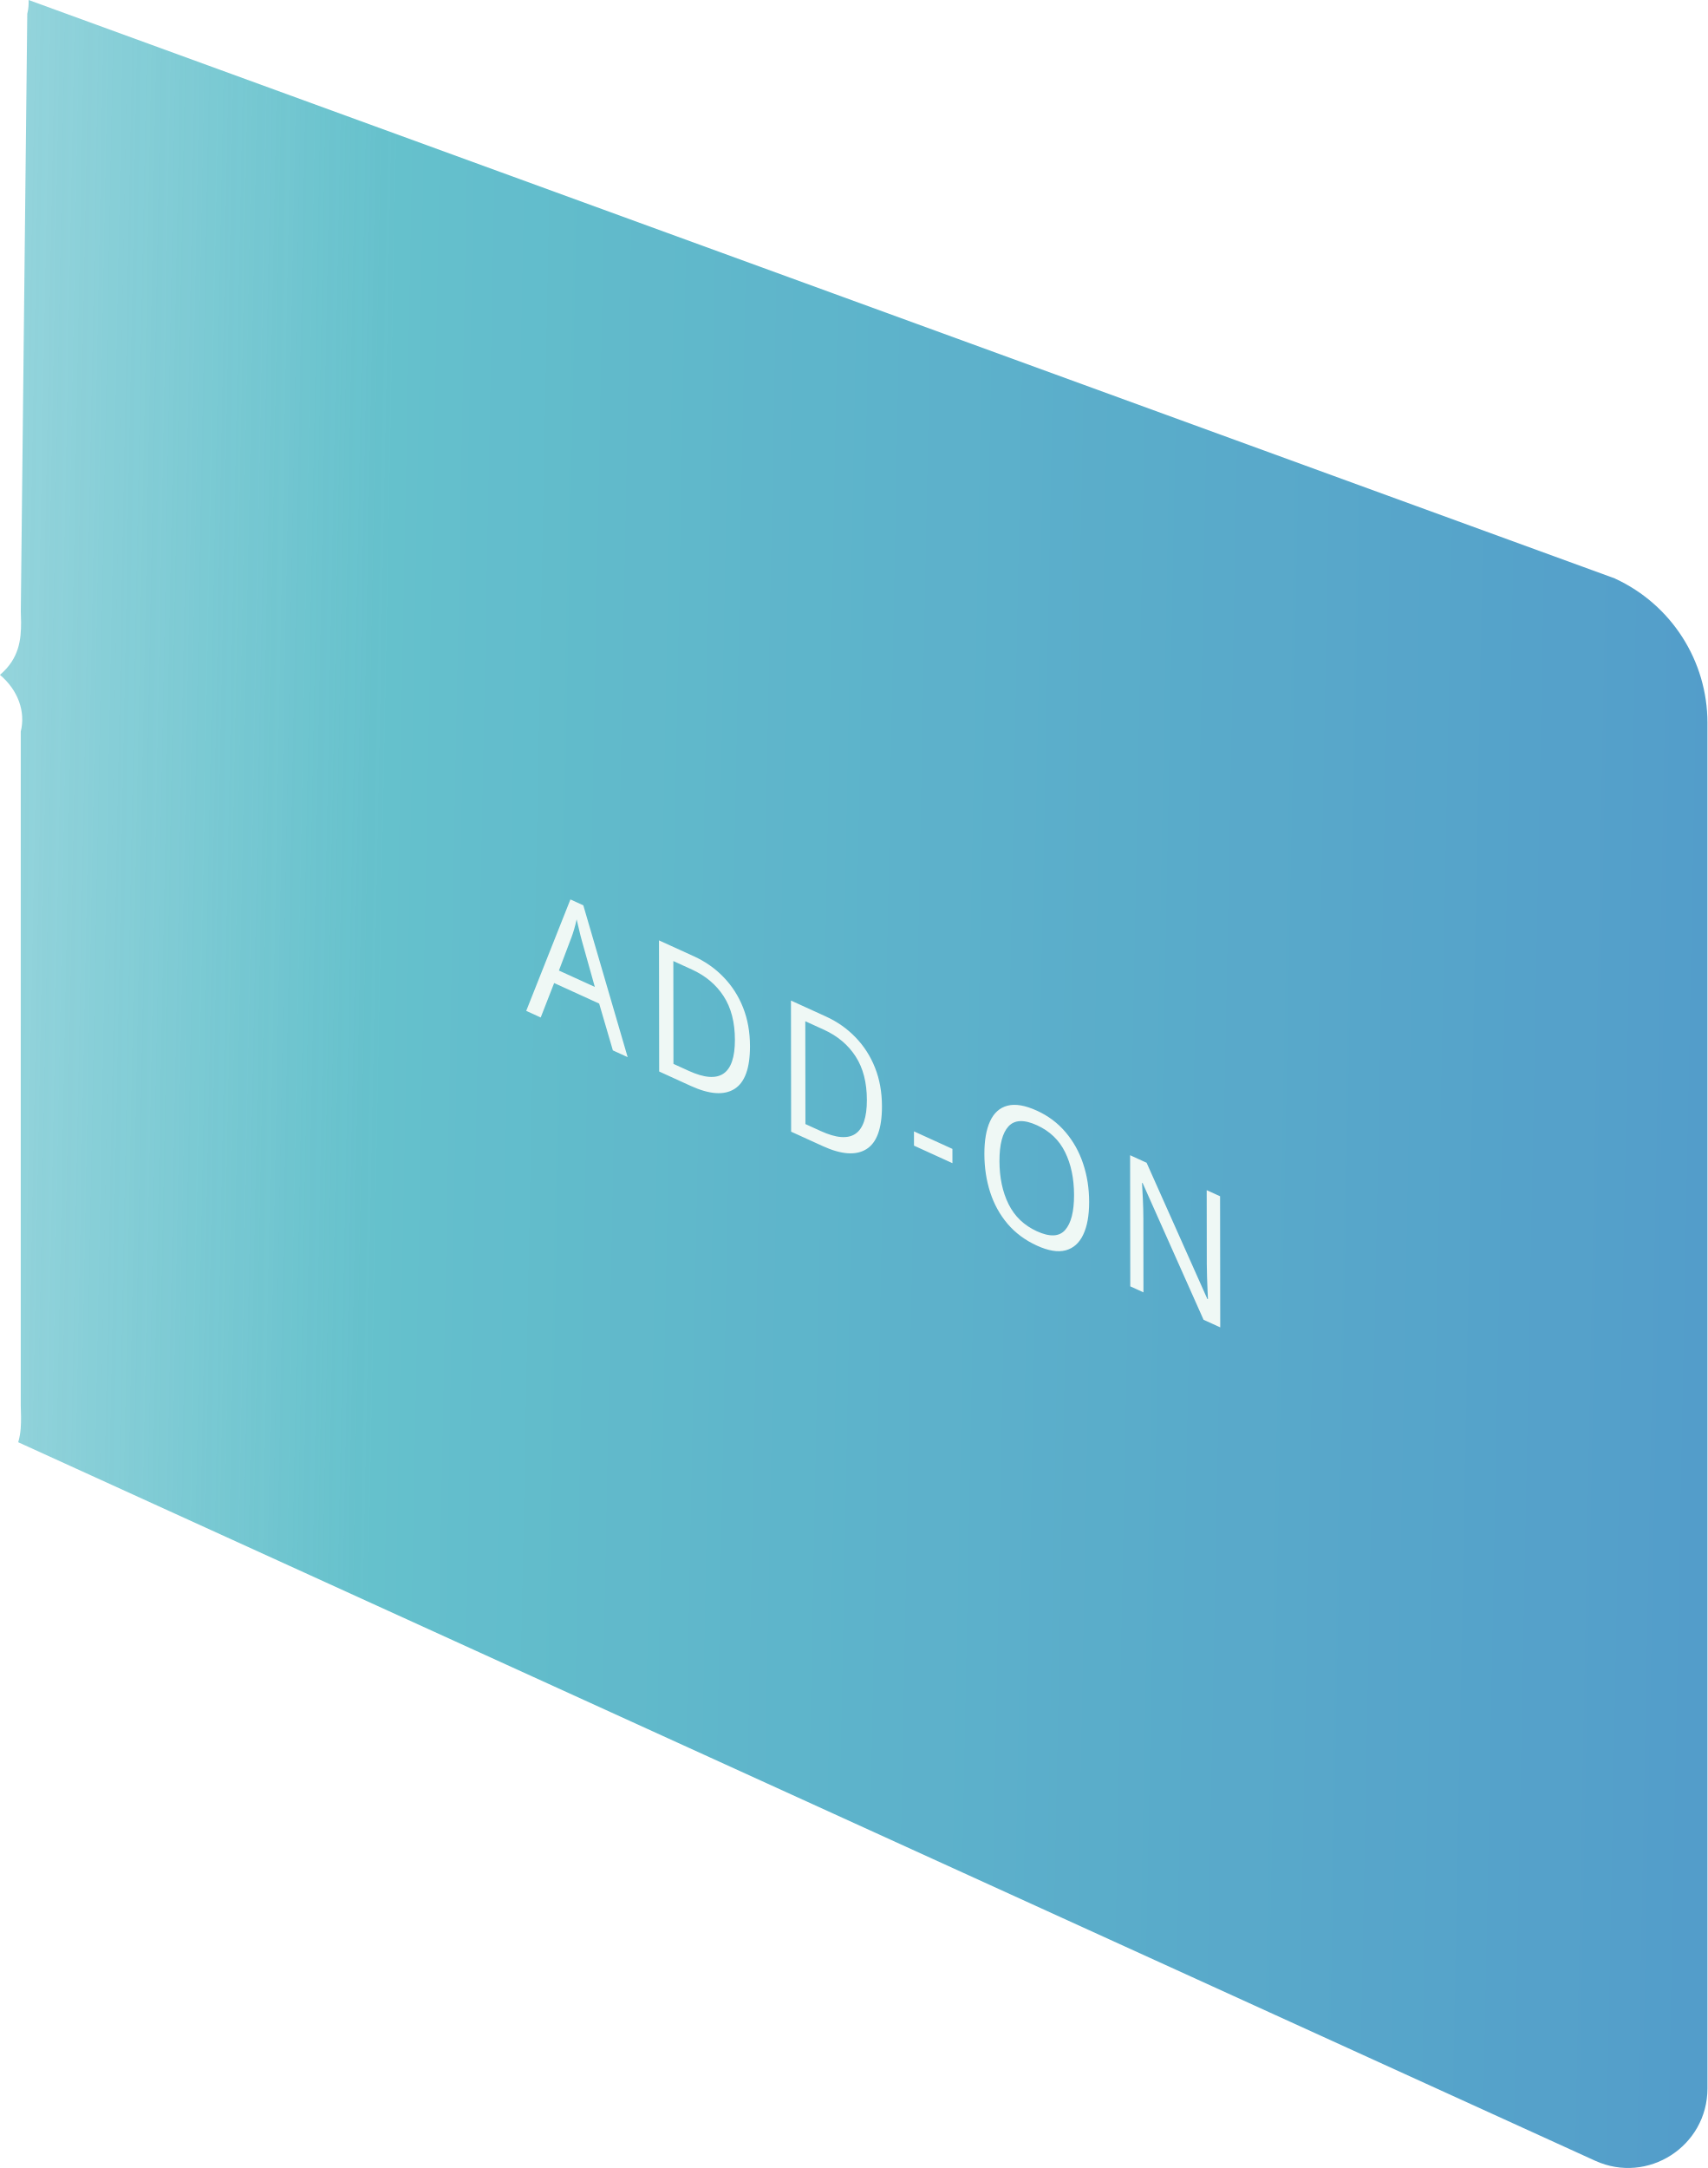
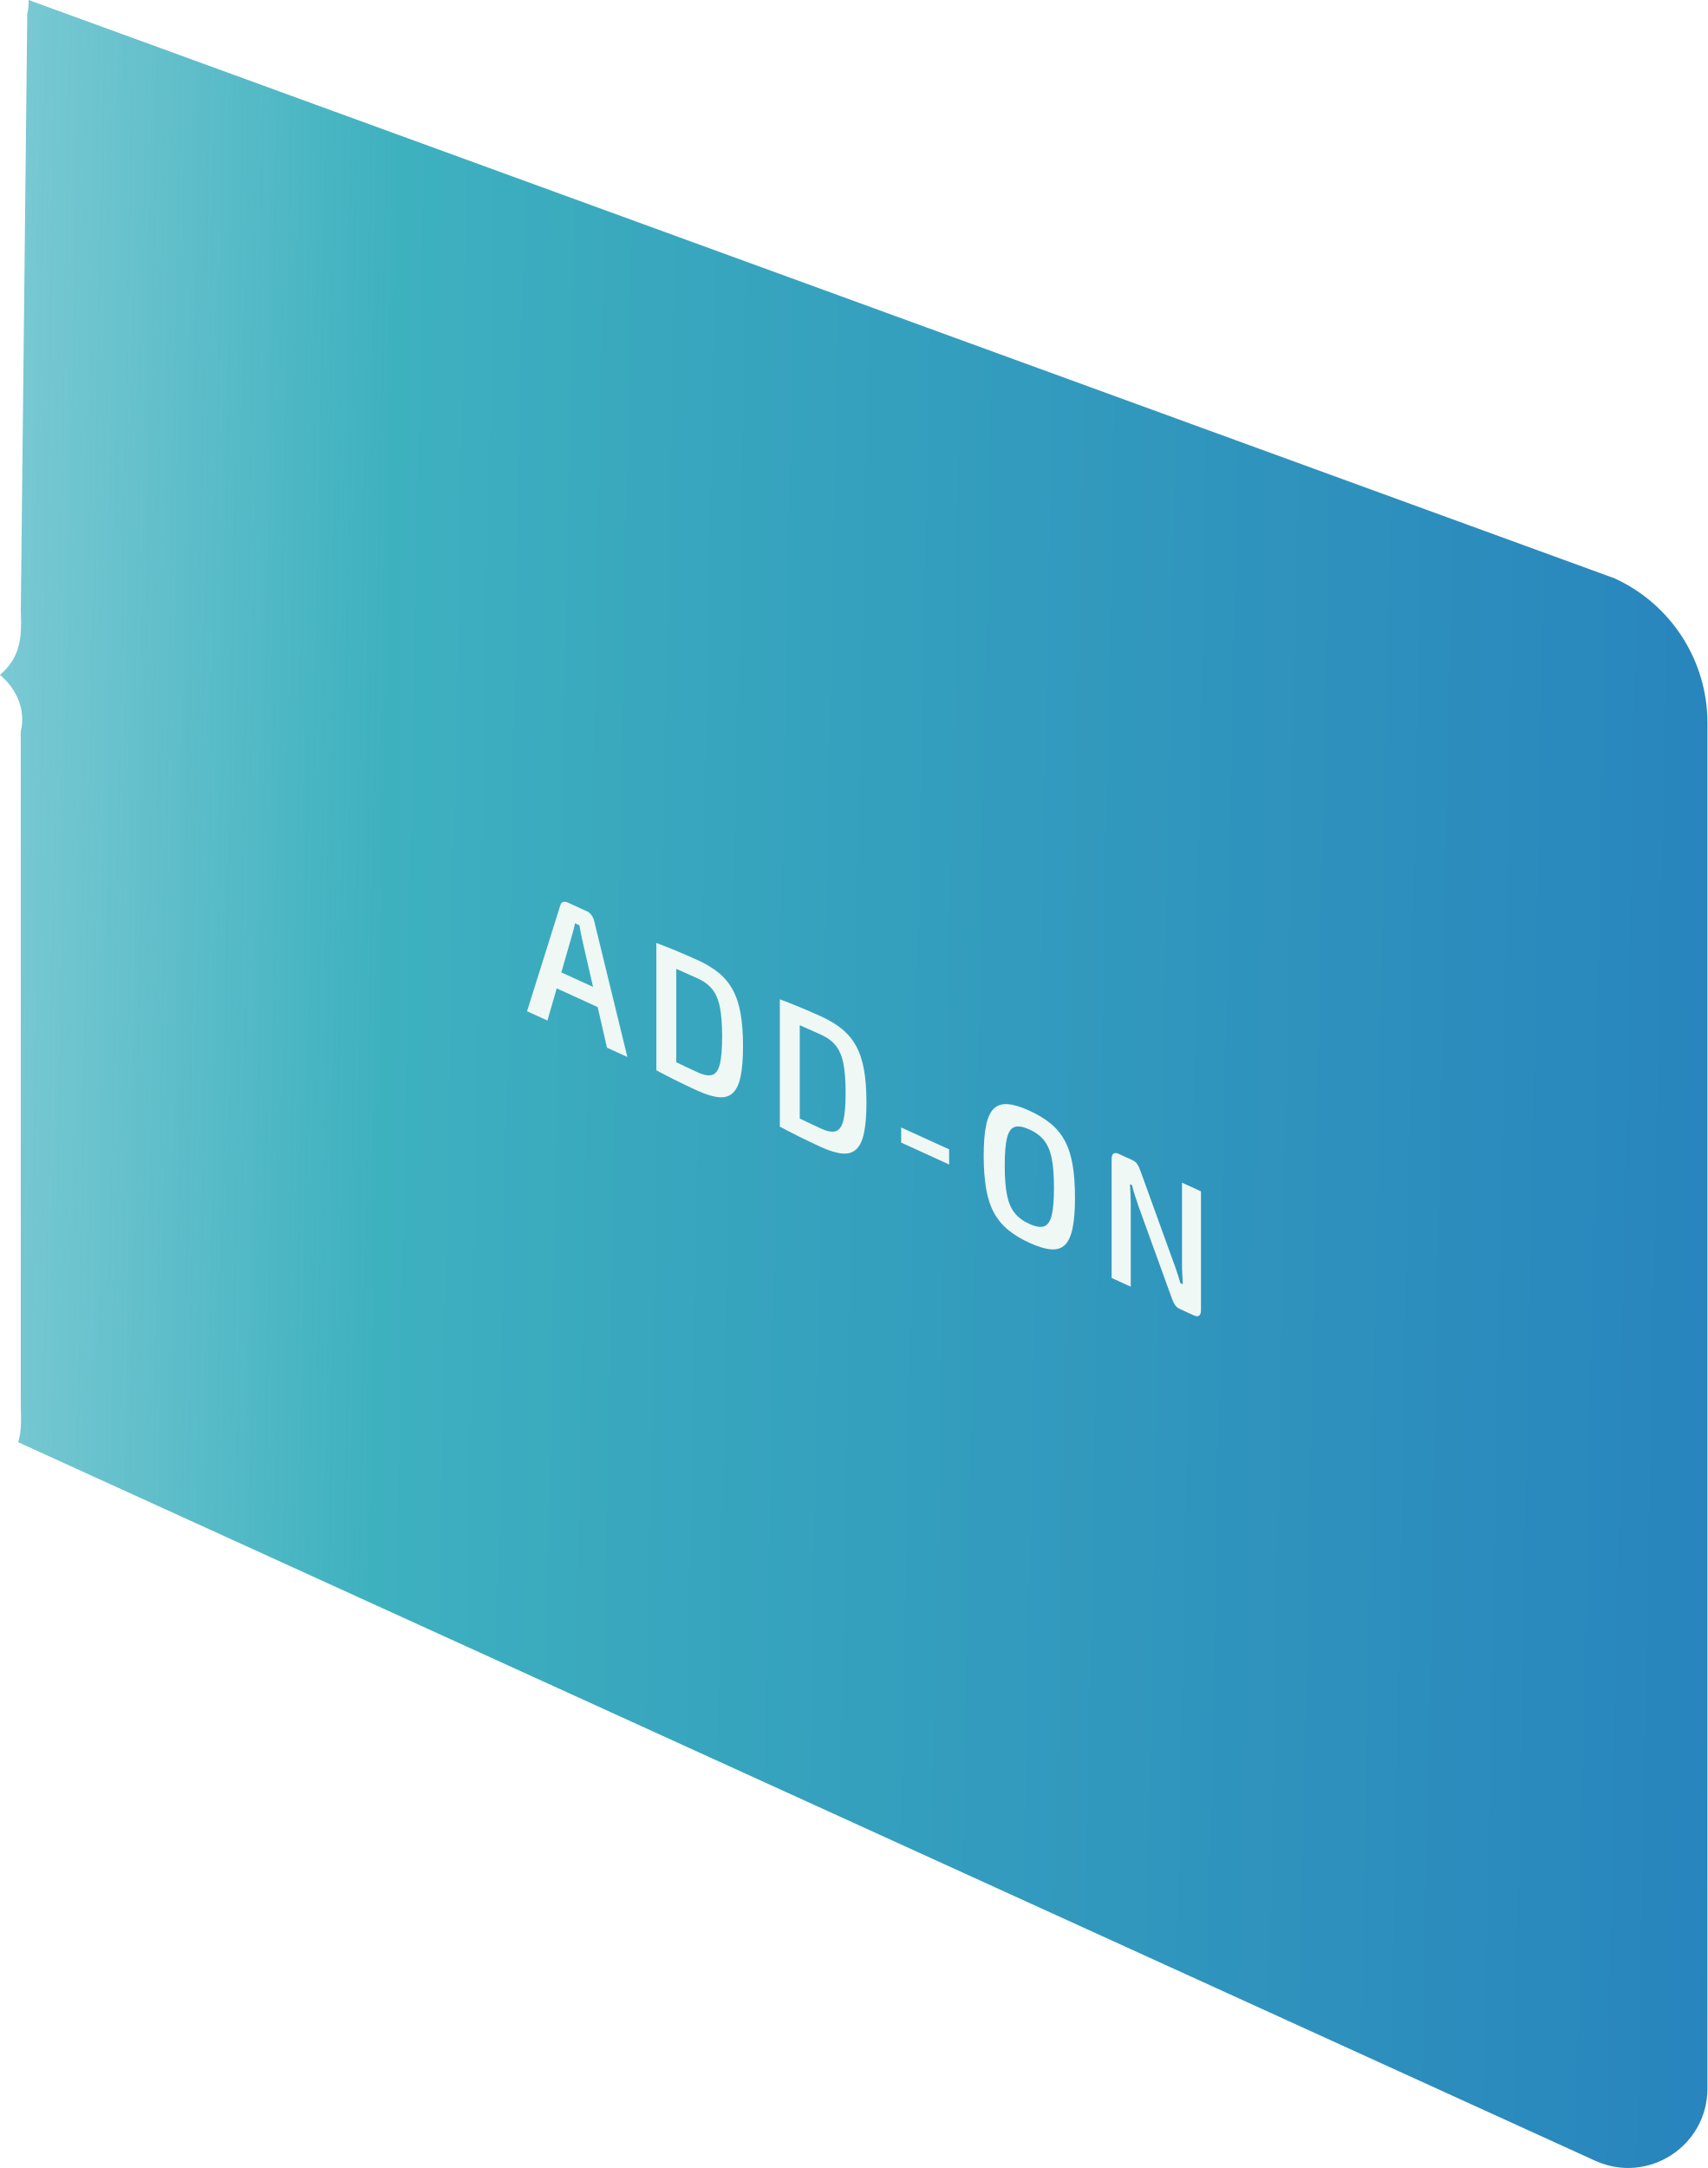
<svg xmlns="http://www.w3.org/2000/svg" id="Layer_1" data-name="Layer 1" viewBox="0 0 369.37 468.87">
  <defs>
    <style>
      .cls-1 {
-         fill: #eff8f5;
-         font-family: Exo2-SemiBold, 'Exo 2';
-         font-size: 42px;
-         font-variation-settings: ';
-         font-weight: 600;
-         letter-spacing: .1em;
+         fill: url(#linear-gradient);
      }

      .cls-2 {
-         fill: url(#linear-gradient);
-         opacity: .8;
+         fill: #eff8f5;
      }
    </style>
    <linearGradient id="linear-gradient" x1="501.75" y1="240.65" x2="-153.57" y2="228.02" gradientUnits="userSpaceOnUse">
      <stop offset=".04" stop-color="#2075bc" />
      <stop offset=".54" stop-color="#38a6be" />
      <stop offset=".64" stop-color="#3eb1bf" />
      <stop offset=".67" stop-color="#3eb1bf" stop-opacity=".93" />
      <stop offset=".78" stop-color="#3eb1bf" stop-opacity=".66" />
      <stop offset=".87" stop-color="#3eb1bf" stop-opacity=".46" />
      <stop offset=".94" stop-color="#3eb1bf" stop-opacity=".34" />
      <stop offset=".99" stop-color="#3eb1bf" stop-opacity=".3" />
    </linearGradient>
  </defs>
-   <path class="cls-2" d="m349.4,125.13L6.19,0c.04,1-.04,2-.29,2.98l-1.4,129.2c0,.39.02.79.03,1.18.02.41.03.83.03,1.24,0,3.63-.36,7.79-4.57,11.35,3.87,3.25,5.59,7.91,4.5,12.27v145.82c0,.39.02.79.03,1.18.02.41.03.83.03,1.24,0,1.5,0,3.42-.61,5.45l341.12,155.39c11.37,5.18,24.29-3.13,24.29-15.63V156.33c0-13.4-7.8-25.58-19.97-31.19Z" />
-   <text class="cls-1" transform="translate(113.83 218.62) rotate(24.51) scale(.9 .86) skewX(23.61)">
-     <tspan x="0" y="0">ADD-ON</tspan>
-   </text>
+   <path class="cls-1" d="m349.4,125.13L6.19,0c.04,1-.04,2-.29,2.98l-1.4,129.2c0,.39.02.79.03,1.18.02.41.03.83.03,1.24,0,3.63-.36,7.79-4.57,11.35,3.87,3.25,5.59,7.91,4.5,12.27v145.82c0,.39.02.79.03,1.18.02.41.03.83.03,1.24,0,1.5,0,3.42-.61,5.45l341.12,155.39c11.37,5.18,24.29-3.13,24.29-15.63V156.33c0-13.4-7.8-25.58-19.97-31.19Z" />
+   <g>
+     <path class="cls-2" d="m126.96,197.07c.37.17.69.43.96.8.28.37.47.77.59,1.22l7.2,29.5-4.41-2.01-5.44-23.71c-.09-.47-.18-.94-.28-1.4-.09-.47-.17-.92-.24-1.35l-.96-.44c-.07.37-.15.74-.24,1.13-.09.38-.2.76-.31,1.14l-5.41,18.76-4.41-2.01,7.2-22.93c.09-.36.28-.59.57-.7.29-.11.62-.08.98.09l4.2,1.92Zm4,17.58v3.91l-12.23-5.58v-3.91l12.23,5.58Z" />
+     <path class="cls-2" d="m150.94,207.65c1.79.82,3.31,1.74,4.57,2.78s2.26,2.27,3.03,3.7c.77,1.43,1.33,3.13,1.67,5.11s.52,4.31.52,7-.17,4.86-.52,6.53c-.34,1.67-.9,2.86-1.67,3.59-.77.73-1.78,1.04-3.03.93-1.25-.11-2.77-.57-4.57-1.38-1.72-.79-3.32-1.55-4.79-2.28-1.47-.74-2.86-1.46-4.17-2.16l1.79-3.01c.92.47,1.98,1,3.17,1.58,1.19.58,2.53,1.21,4,1.88,1.33.61,2.38.79,3.15.54.77-.25,1.31-1.04,1.64-2.37.32-1.33.48-3.3.48-5.91s-.16-4.72-.48-6.34c-.32-1.62-.87-2.92-1.64-3.88-.77-.96-1.82-1.75-3.15-2.35-1.43-.65-2.69-1.21-3.81-1.7-1.11-.48-2.2-.96-3.26-1.45l-1.9-4.53c1.31.49,2.69,1.04,4.15,1.63,1.46.6,3.06,1.3,4.81,2.09Zm-4.65-1.76v27.53l-4.31-1.96v-27.53l4.31,1.96Z" />
+     <path class="cls-2" d="m177.65,219.83c1.79.82,3.31,1.74,4.56,2.78s2.26,2.27,3.03,3.7c.77,1.43,1.33,3.13,1.67,5.11s.52,4.31.52,7-.17,4.86-.52,6.53c-.34,1.67-.9,2.86-1.67,3.59-.77.73-1.78,1.04-3.03.93s-2.77-.57-4.56-1.38c-1.72-.79-3.32-1.55-4.79-2.28-1.47-.74-2.86-1.46-4.17-2.16l1.79-3.01c.92.47,1.98,1,3.17,1.58,1.19.58,2.53,1.21,4,1.88,1.33.61,2.38.79,3.15.54.77-.25,1.31-1.04,1.64-2.37.32-1.33.48-3.3.48-5.91s-.16-4.72-.48-6.34c-.32-1.62-.87-2.92-1.64-3.88-.77-.96-1.82-1.75-3.15-2.35-1.43-.65-2.69-1.21-3.81-1.7s-2.2-.96-3.26-1.45l-1.9-4.53c1.31.49,2.69,1.04,4.15,1.63,1.46.6,3.06,1.3,4.81,2.09Zm-4.65-1.76v27.53l-4.31-1.96v-27.53l4.31,1.96Z" />
+     <path class="cls-2" d="m205.31,248.57v3.27l-10.37-4.73v-3.27l10.37,4.73Z" />
+     <path class="cls-2" d="m222.65,240.19c1.84.84,3.39,1.78,4.65,2.82,1.26,1.04,2.28,2.28,3.05,3.73.77,1.44,1.33,3.16,1.67,5.15.34,1.99.52,4.36.52,7.1s-.17,4.92-.52,6.61-.9,2.91-1.67,3.65c-.77.74-1.79,1.05-3.05.94-1.26-.11-2.81-.58-4.65-1.42-1.79-.82-3.32-1.75-4.58-2.79s-2.29-2.29-3.07-3.73c-.78-1.45-1.34-3.17-1.69-5.18-.34-2.01-.52-4.37-.52-7.08s.17-4.95.52-6.63c.35-1.68.91-2.88,1.69-3.62.78-.73,1.8-1.05,3.07-.94,1.26.11,2.79.57,4.58,1.39Zm0,4.07c-1.36-.62-2.42-.79-3.19-.52-.77.27-1.32,1.08-1.64,2.41-.32,1.33-.48,3.3-.48,5.9s.16,4.72.48,6.34c.32,1.62.87,2.92,1.64,3.9.77.98,1.83,1.77,3.19,2.39,1.38.63,2.45.81,3.22.53s1.32-1.08,1.64-2.41c.32-1.33.48-3.3.48-5.9s-.16-4.72-.48-6.34c-.32-1.62-.87-2.92-1.64-3.9s-1.84-1.78-3.22-2.41Z" />
+     <path class="cls-2" d="m259.79,257.65v25.66c0,1.25-.53,1.63-1.58,1.15l-2.93-1.34c-.48-.22-.85-.51-1.1-.88s-.48-.85-.69-1.45l-7.2-19.88c-.23-.69-.48-1.45-.76-2.28-.28-.83-.49-1.6-.65-2.31l-.45-.2c.05.69.09,1.38.12,2.07.03.69.05,1.37.05,2.04v18.04l-4.14-1.89v-25.66c0-1.25.53-1.63,1.58-1.15l2.86,1.3c.48.22.85.51,1.1.88s.48.85.69,1.45l7,19.35c.28.71.56,1.5.84,2.36.29.86.56,1.72.81,2.58l.52.24c-.05-.79-.09-1.56-.12-2.31-.04-.75-.05-1.48-.05-2.2v-17.44l4.1,1.87Z" />
+   </g>
</svg>
